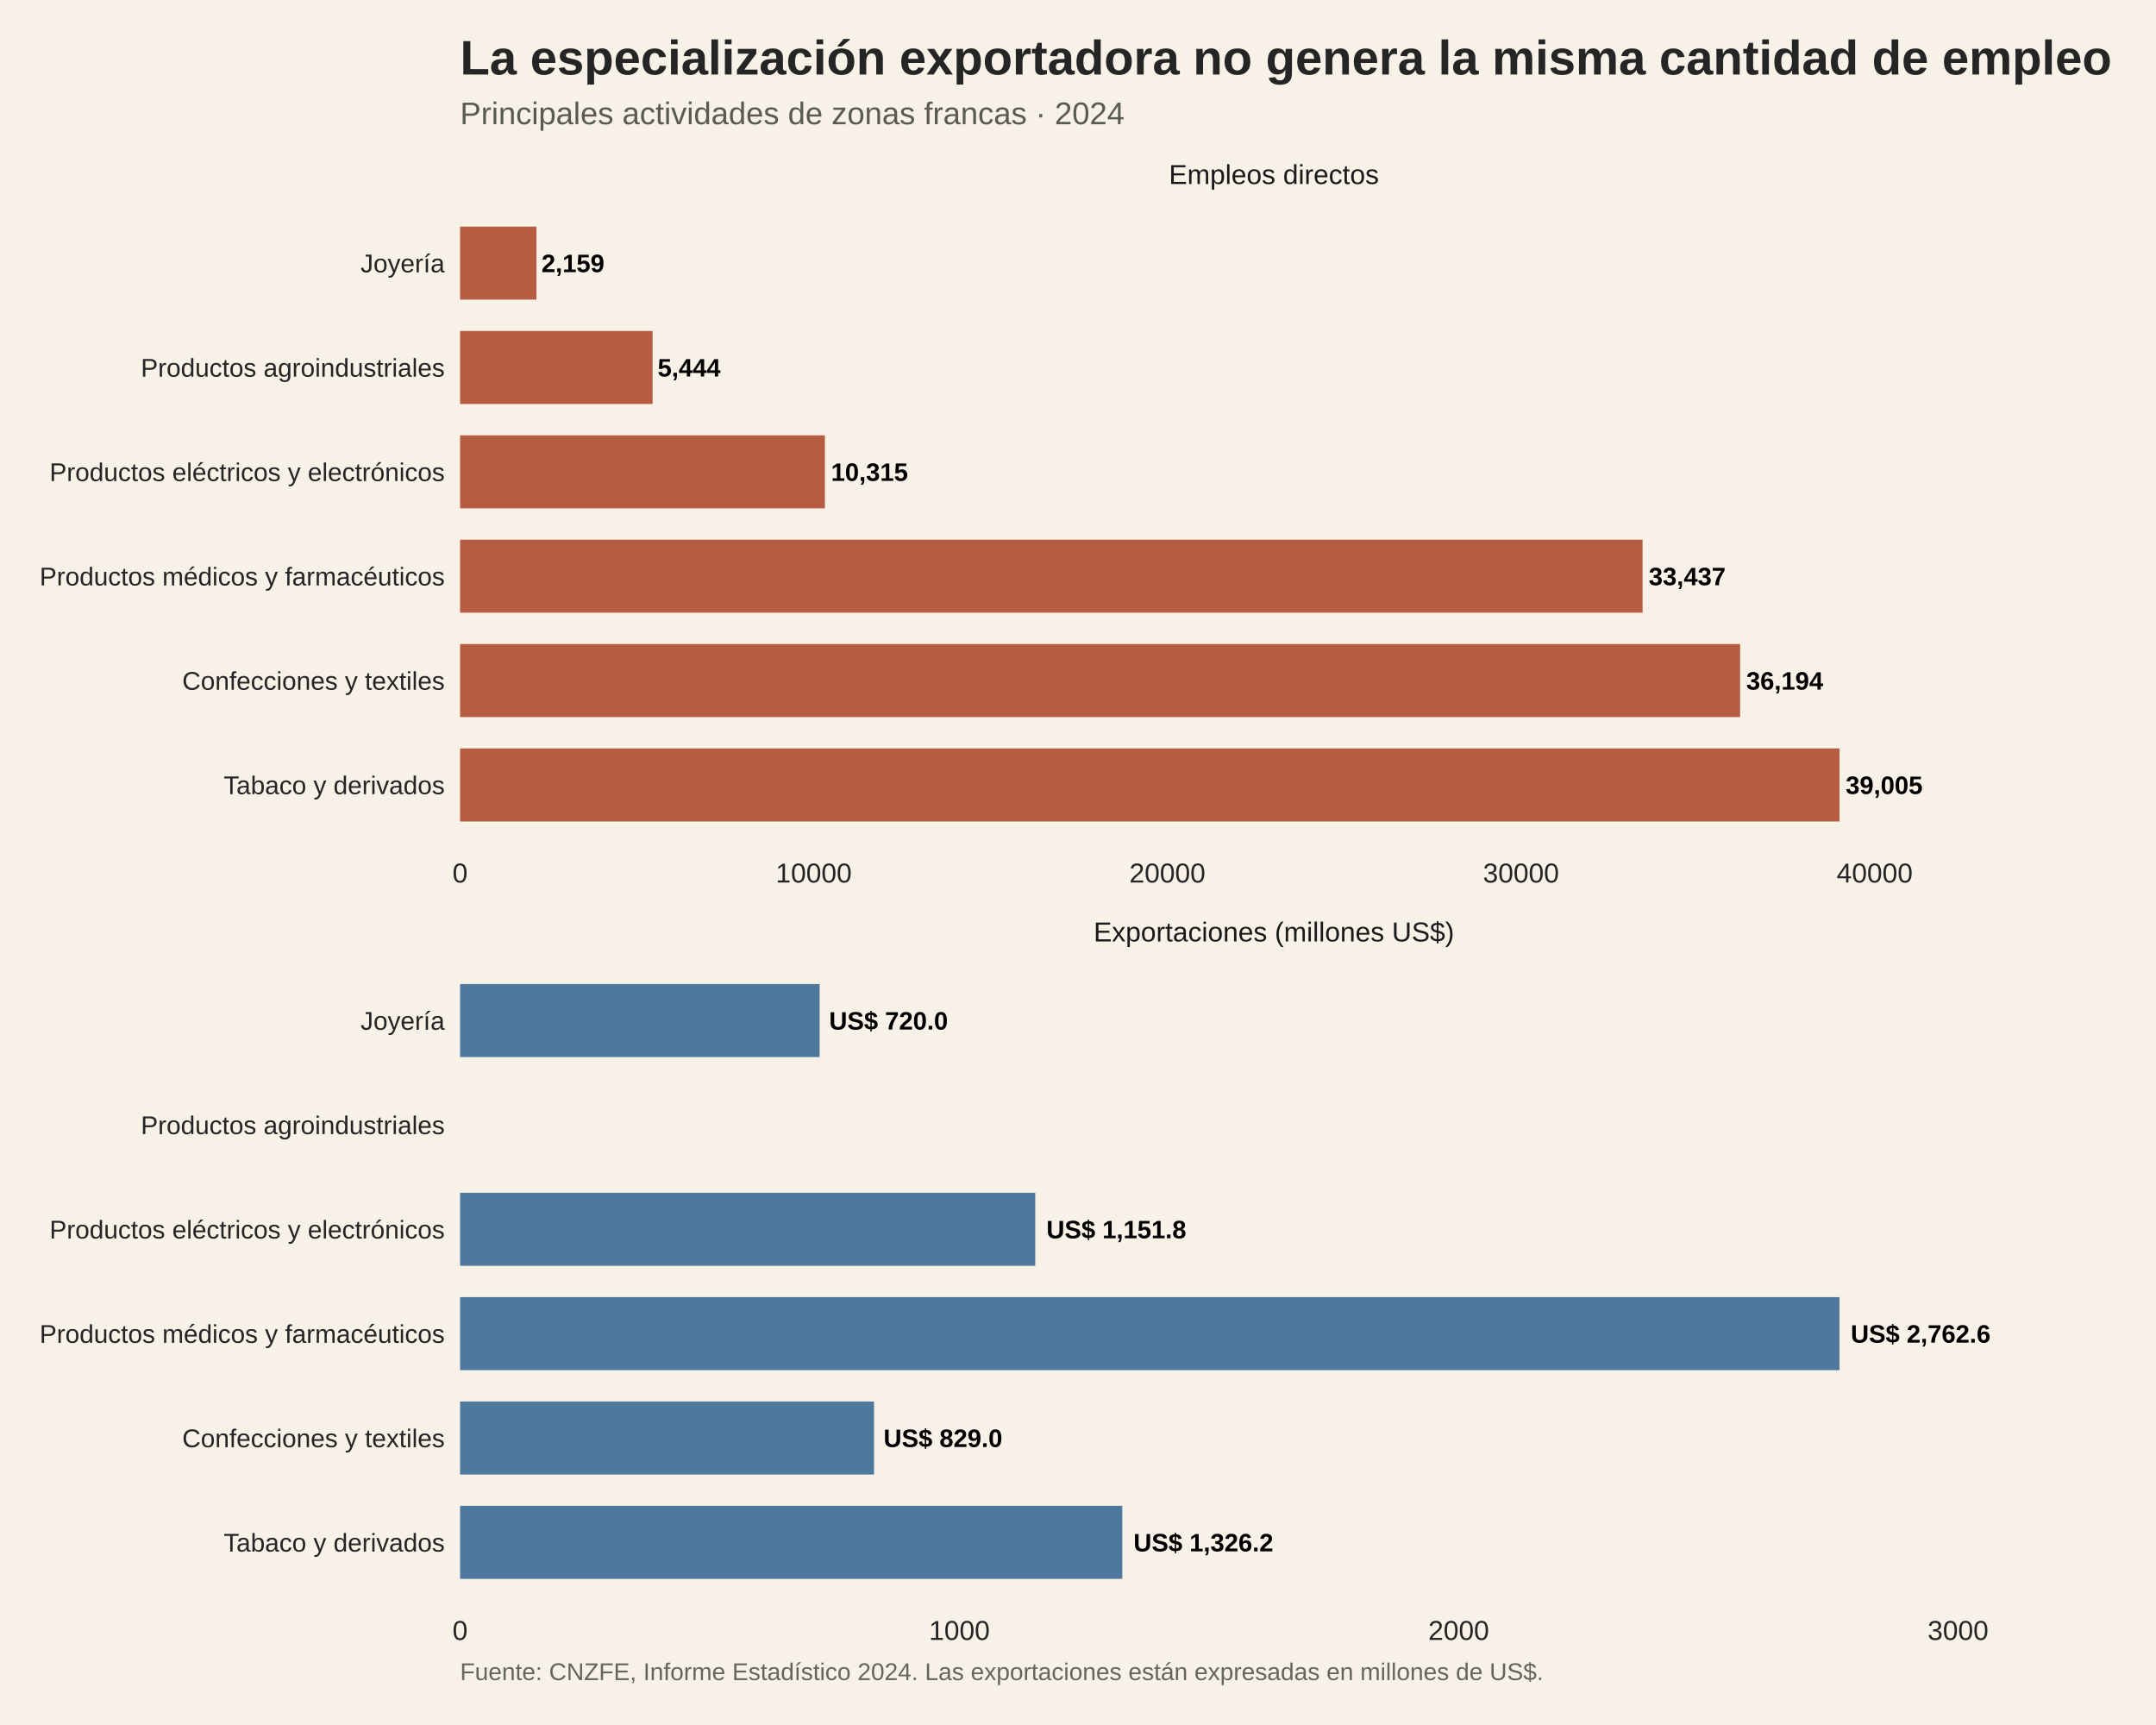
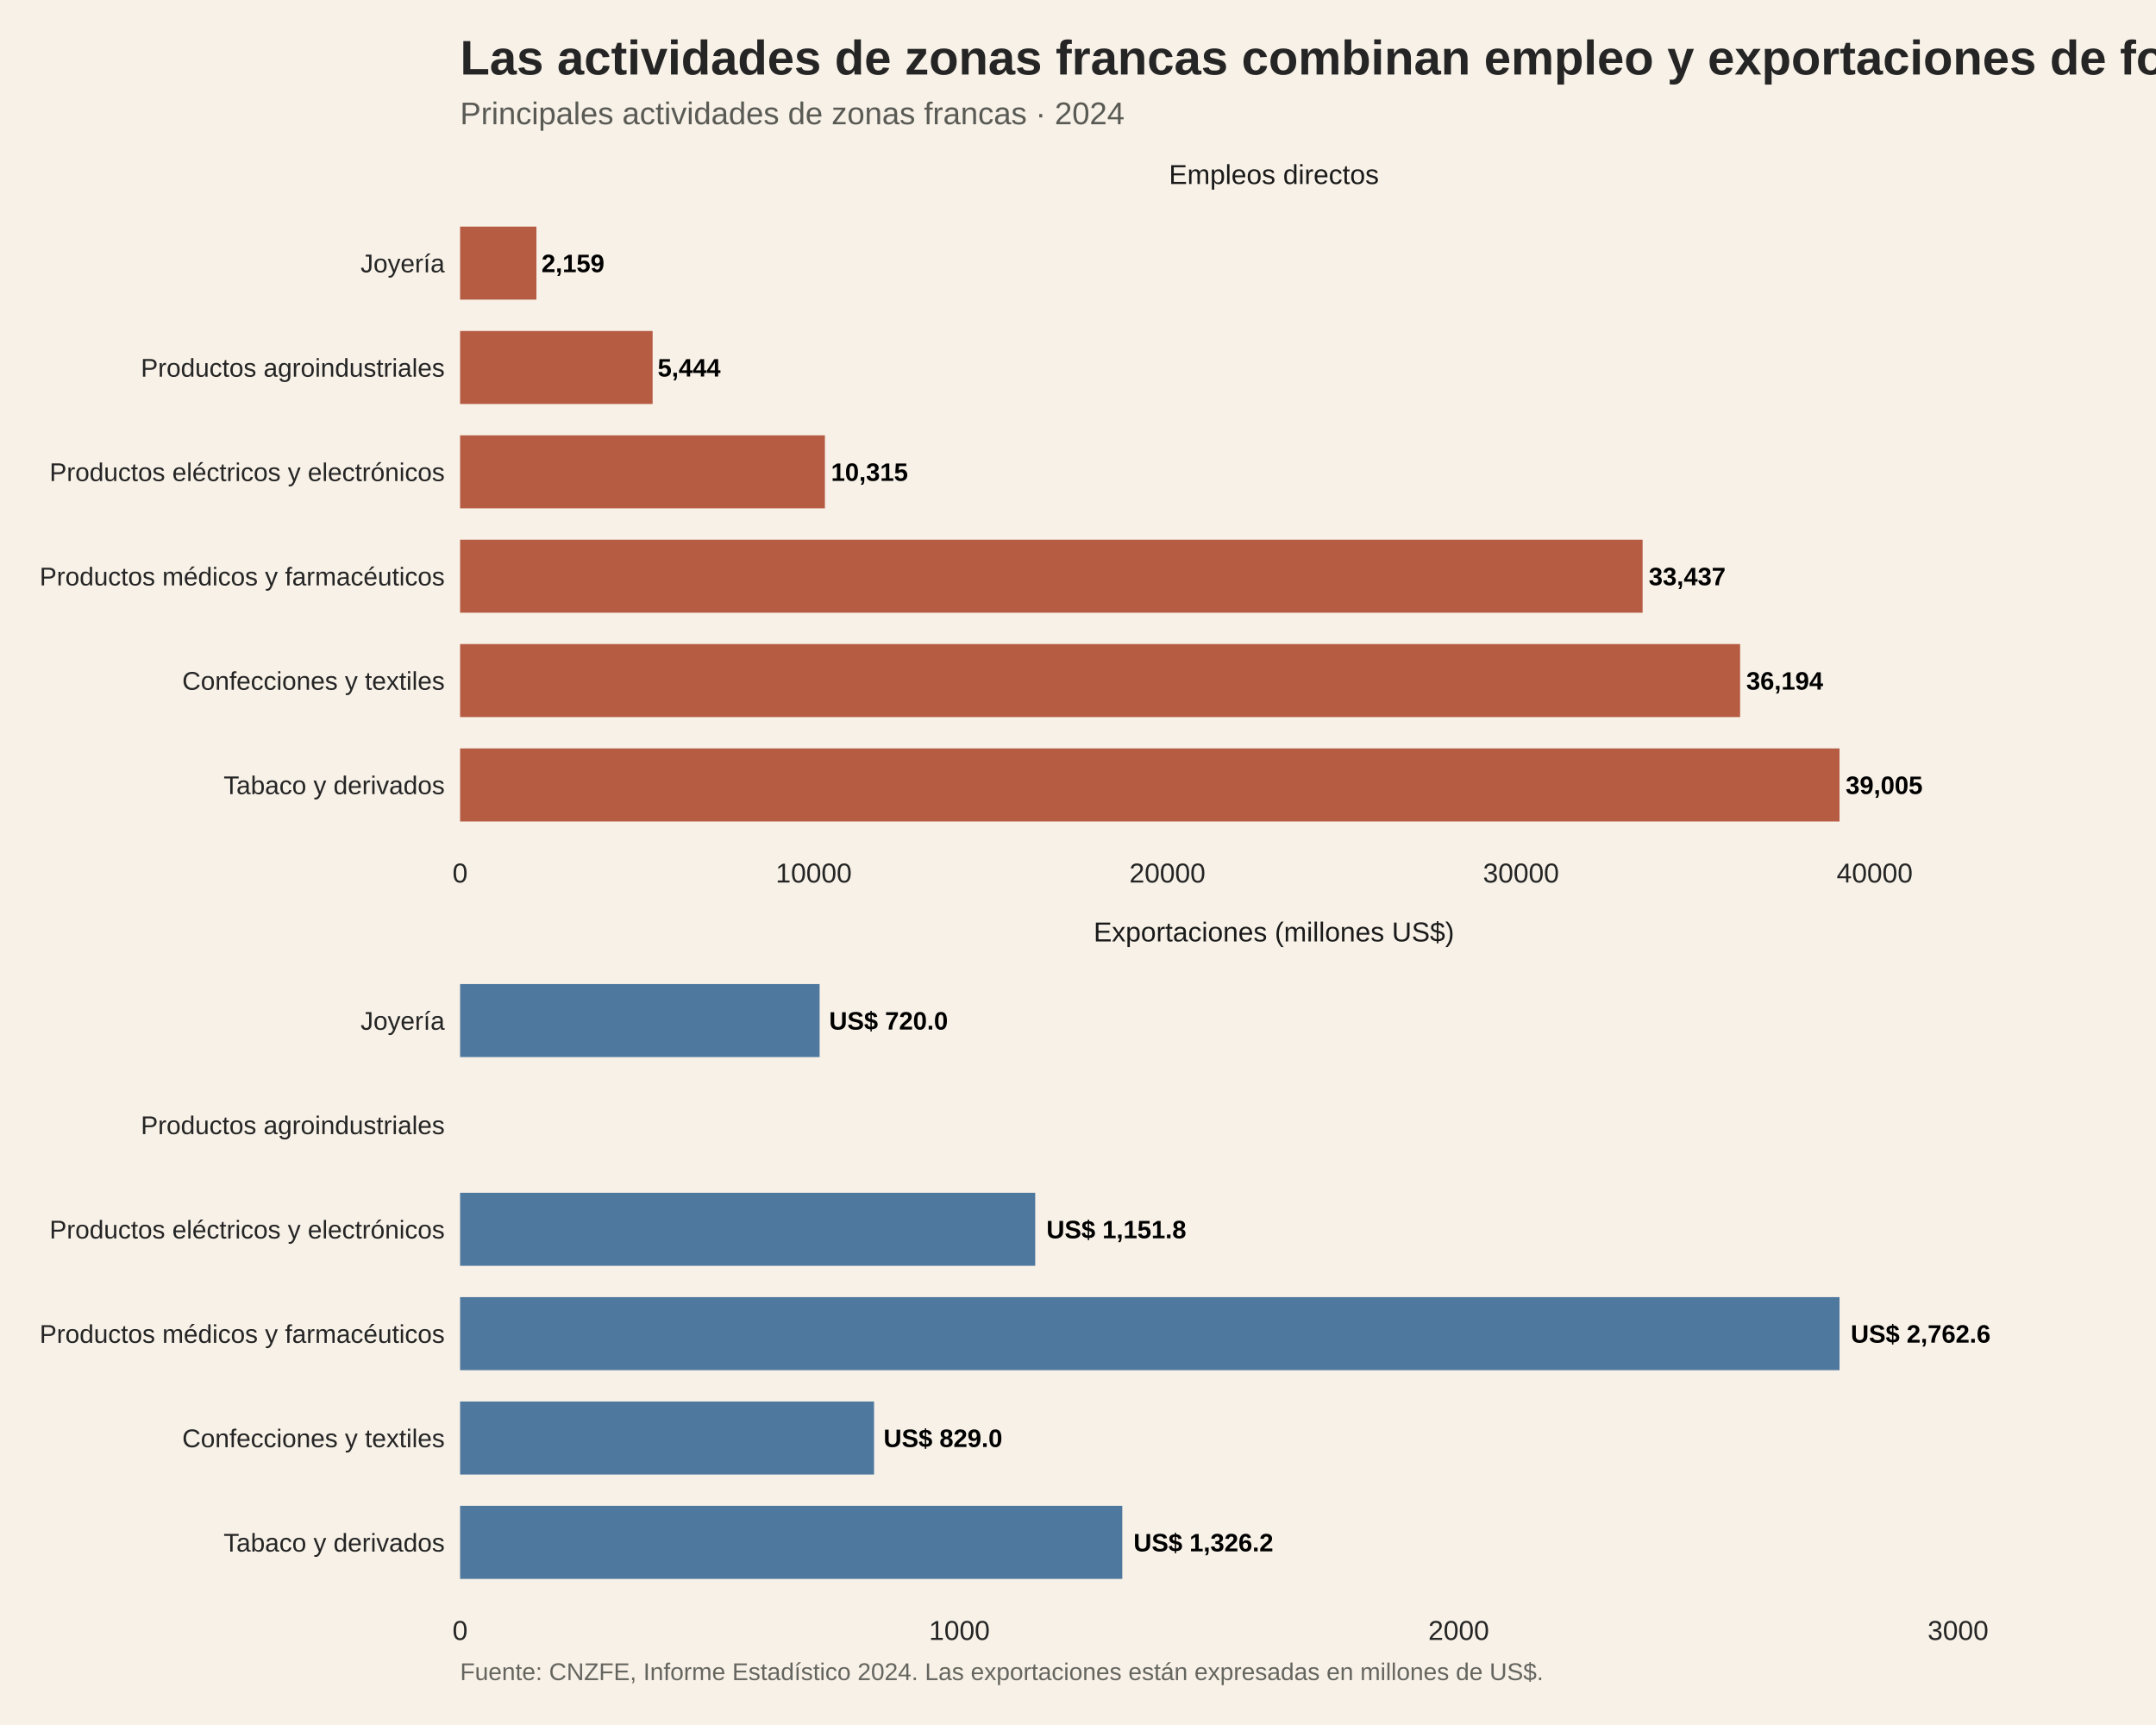
<svg xmlns="http://www.w3.org/2000/svg" width="756.00pt" height="604.80pt" viewBox="0 0 756.00 604.80">
  <g class="svglite">
    <defs>
      <style type="text/css">
    .svglite line, .svglite polyline, .svglite polygon, .svglite path, .svglite rect, .svglite circle {
      fill: none;
      stroke: #000000;
      stroke-linecap: round;
      stroke-linejoin: round;
      stroke-miterlimit: 10.00;
    }
    .svglite text {
      white-space: pre;
    }
    .svglite g.glyphgroup path {
      fill: inherit;
      stroke: none;
    }
  </style>
    </defs>
    <rect width="100%" height="100%" style="stroke: none; fill: #F7F1E7;" />
    <defs>
      <clipPath id="cpMC4wMHw3NTYuMDB8MC4wMHw2MDQuODA=">
        <rect x="0.00" y="0.00" width="756.00" height="604.80" />
      </clipPath>
    </defs>
    <g clip-path="url(#cpMC4wMHw3NTYuMDB8MC4wMHw2MDQuODA=)">
      <rect x="0.00" y="0.00" width="756.00" height="604.80" style="stroke-width: 1.16; stroke: none; fill: #F7F1E7;" />
    </g>
    <defs>
      <clipPath id="cpMTYxLjMzfDczMi4wOXw3MC4zMHwyOTcuMTc=">
        <rect x="161.33" y="70.30" width="570.76" height="226.87" />
      </clipPath>
    </defs>
    <g clip-path="url(#cpMTYxLjMzfDczMi4wOXw3MC4zMHwyOTcuMTc=)">
      <rect x="161.33" y="70.30" width="570.76" height="226.87" style="stroke-width: 1.16; stroke: none; fill: #F7F1E7;" />
      <rect x="161.33" y="189.22" width="414.65" height="25.61" style="stroke-width: 1.16; stroke: none; stroke-linecap: butt; stroke-linejoin: miter; fill: #B65C43;" />
      <rect x="161.33" y="262.41" width="483.70" height="25.61" style="stroke-width: 1.16; stroke: none; stroke-linecap: butt; stroke-linejoin: miter; fill: #B65C43;" />
      <rect x="161.33" y="152.63" width="127.92" height="25.61" style="stroke-width: 1.16; stroke: none; stroke-linecap: butt; stroke-linejoin: miter; fill: #B65C43;" />
      <rect x="161.33" y="225.81" width="448.84" height="25.61" style="stroke-width: 1.16; stroke: none; stroke-linecap: butt; stroke-linejoin: miter; fill: #B65C43;" />
      <rect x="161.33" y="79.45" width="26.77" height="25.61" style="stroke-width: 1.16; stroke: none; stroke-linecap: butt; stroke-linejoin: miter; fill: #B65C43;" />
      <rect x="161.33" y="116.04" width="67.51" height="25.61" style="stroke-width: 1.16; stroke: none; stroke-linecap: butt; stroke-linejoin: miter; fill: #B65C43;" />
      <text x="578.13" y="205.18" style="font-size: 8.82px; font-weight: bold; font-family: &quot;Arial&quot;;" textLength="26.98px" lengthAdjust="spacingAndGlyphs">33,437</text>
      <text x="647.18" y="278.37" style="font-size: 8.82px; font-weight: bold; font-family: &quot;Arial&quot;;" textLength="26.98px" lengthAdjust="spacingAndGlyphs">39,005</text>
      <text x="291.40" y="168.59" style="font-size: 8.82px; font-weight: bold; font-family: &quot;Arial&quot;;" textLength="26.98px" lengthAdjust="spacingAndGlyphs">10,315</text>
      <text x="612.32" y="241.78" style="font-size: 8.82px; font-weight: bold; font-family: &quot;Arial&quot;;" textLength="26.98px" lengthAdjust="spacingAndGlyphs">36,194</text>
      <text x="189.87" y="95.41" style="font-size: 8.82px; font-weight: bold; font-family: &quot;Arial&quot;;" textLength="22.08px" lengthAdjust="spacingAndGlyphs">2,159</text>
      <text x="230.60" y="132.00" style="font-size: 8.82px; font-weight: bold; font-family: &quot;Arial&quot;;" textLength="22.08px" lengthAdjust="spacingAndGlyphs">5,444</text>
    </g>
    <g clip-path="url(#cpMC4wMHw3NTYuMDB8MC4wMHw2MDQuODA=)">
</g>
    <defs>
      <clipPath id="cpMTYxLjMzfDczMi4wOXwzMzUuODZ8NTYyLjcz">
        <rect x="161.33" y="335.86" width="570.76" height="226.87" />
      </clipPath>
    </defs>
    <g clip-path="url(#cpMTYxLjMzfDczMi4wOXwzMzUuODZ8NTYyLjcz)">
      <rect x="161.33" y="335.86" width="570.76" height="226.87" style="stroke-width: 1.16; stroke: none; fill: #F7F1E7;" />
      <rect x="161.33" y="454.78" width="483.70" height="25.61" style="stroke-width: 1.16; stroke: none; stroke-linecap: butt; stroke-linejoin: miter; fill: #4F789F;" />
      <rect x="161.33" y="527.96" width="232.20" height="25.61" style="stroke-width: 1.16; stroke: none; stroke-linecap: butt; stroke-linejoin: miter; fill: #4F789F;" />
      <rect x="161.33" y="418.19" width="201.67" height="25.61" style="stroke-width: 1.16; stroke: none; stroke-linecap: butt; stroke-linejoin: miter; fill: #4F789F;" />
      <rect x="161.33" y="491.37" width="145.15" height="25.61" style="stroke-width: 1.16; stroke: none; stroke-linecap: butt; stroke-linejoin: miter; fill: #4F789F;" />
      <rect x="161.33" y="345.01" width="126.06" height="25.61" style="stroke-width: 1.16; stroke: none; stroke-linecap: butt; stroke-linejoin: miter; fill: #4F789F;" />
      <text x="648.95" y="470.74" style="font-size: 8.82px; font-weight: bold; font-family: &quot;Arial&quot;;" textLength="49.03px" lengthAdjust="spacingAndGlyphs">US$ 2,762.6</text>
      <text x="397.45" y="543.92" style="font-size: 8.82px; font-weight: bold; font-family: &quot;Arial&quot;;" textLength="49.03px" lengthAdjust="spacingAndGlyphs">US$ 1,326.2</text>
      <text x="366.92" y="434.15" style="font-size: 8.82px; font-weight: bold; font-family: &quot;Arial&quot;;" textLength="49.03px" lengthAdjust="spacingAndGlyphs">US$ 1,151.8</text>
      <text x="309.81" y="507.33" style="font-size: 8.82px; font-weight: bold; font-family: &quot;Arial&quot;;" textLength="41.67px" lengthAdjust="spacingAndGlyphs">US$ 829.0</text>
      <text x="290.72" y="360.97" style="font-size: 8.82px; font-weight: bold; font-family: &quot;Arial&quot;;" textLength="41.67px" lengthAdjust="spacingAndGlyphs">US$ 720.0</text>
    </g>
    <g clip-path="url(#cpMC4wMHw3NTYuMDB8MC4wMHw2MDQuODA=)">
</g>
    <defs>
      <clipPath id="cpMTYxLjMzfDczMi4wOXwzMTcuNDF8MzM1Ljg2">
        <rect x="161.33" y="317.41" width="570.76" height="18.45" />
      </clipPath>
    </defs>
    <g clip-path="url(#cpMTYxLjMzfDczMi4wOXwzMTcuNDF8MzM1Ljg2)">
      <text x="446.71" y="330.07" text-anchor="middle" style="font-size: 9.60px;fill: #1A1A1A; font-family: &quot;Arial&quot;;" textLength="126.27px" lengthAdjust="spacingAndGlyphs">Exportaciones (millones US$)</text>
    </g>
    <g clip-path="url(#cpMC4wMHw3NTYuMDB8MC4wMHw2MDQuODA=)">
</g>
    <defs>
      <clipPath id="cpMTYxLjMzfDczMi4wOXw1MS44NXw3MC4zMA==">
        <rect x="161.33" y="51.85" width="570.76" height="18.45" />
      </clipPath>
    </defs>
    <g clip-path="url(#cpMTYxLjMzfDczMi4wOXw1MS44NXw3MC4zMA==)">
      <text x="446.71" y="64.51" text-anchor="middle" style="font-size: 9.60px;fill: #1A1A1A; font-family: &quot;Arial&quot;;" textLength="73.53px" lengthAdjust="spacingAndGlyphs">Empleos directos</text>
    </g>
    <g clip-path="url(#cpMC4wMHw3NTYuMDB8MC4wMHw2MDQuODA=)">
      <text x="161.33" y="574.97" text-anchor="middle" style="font-size: 9.60px;fill: #252525; font-family: &quot;Arial&quot;;" textLength="5.33px" lengthAdjust="spacingAndGlyphs">0</text>
      <text x="336.42" y="574.97" text-anchor="middle" style="font-size: 9.60px;fill: #252525; font-family: &quot;Arial&quot;;" textLength="21.31px" lengthAdjust="spacingAndGlyphs">1000</text>
      <text x="511.50" y="574.97" text-anchor="middle" style="font-size: 9.60px;fill: #252525; font-family: &quot;Arial&quot;;" textLength="21.31px" lengthAdjust="spacingAndGlyphs">2000</text>
      <text x="686.59" y="574.97" text-anchor="middle" style="font-size: 9.60px;fill: #252525; font-family: &quot;Arial&quot;;" textLength="21.31px" lengthAdjust="spacingAndGlyphs">3000</text>
      <text x="161.33" y="309.42" text-anchor="middle" style="font-size: 9.60px;fill: #252525; font-family: &quot;Arial&quot;;" textLength="5.33px" lengthAdjust="spacingAndGlyphs">0</text>
      <text x="285.34" y="309.42" text-anchor="middle" style="font-size: 9.60px;fill: #252525; font-family: &quot;Arial&quot;;" textLength="26.64px" lengthAdjust="spacingAndGlyphs">10000</text>
      <text x="409.35" y="309.42" text-anchor="middle" style="font-size: 9.60px;fill: #252525; font-family: &quot;Arial&quot;;" textLength="26.64px" lengthAdjust="spacingAndGlyphs">20000</text>
      <text x="533.35" y="309.42" text-anchor="middle" style="font-size: 9.60px;fill: #252525; font-family: &quot;Arial&quot;;" textLength="26.64px" lengthAdjust="spacingAndGlyphs">30000</text>
      <text x="657.36" y="309.42" text-anchor="middle" style="font-size: 9.60px;fill: #252525; font-family: &quot;Arial&quot;;" textLength="26.64px" lengthAdjust="spacingAndGlyphs">40000</text>
      <text x="155.95" y="278.43" text-anchor="end" style="font-size: 9.00px;fill: #252525; font-family: &quot;Arial&quot;;" textLength="77.50px" lengthAdjust="spacingAndGlyphs">Tabaco y derivados</text>
      <text x="155.95" y="241.84" text-anchor="end" style="font-size: 9.00px;fill: #252525; font-family: &quot;Arial&quot;;" textLength="92.00px" lengthAdjust="spacingAndGlyphs">Confecciones y textiles</text>
      <text x="155.95" y="205.25" text-anchor="end" style="font-size: 9.00px;fill: #252525; font-family: &quot;Arial&quot;;" textLength="142.00px" lengthAdjust="spacingAndGlyphs">Productos médicos y farmacéuticos</text>
      <text x="155.95" y="168.66" text-anchor="end" style="font-size: 9.00px;fill: #252525; font-family: &quot;Arial&quot;;" textLength="138.50px" lengthAdjust="spacingAndGlyphs">Productos eléctricos y electrónicos</text>
      <text x="155.95" y="132.07" text-anchor="end" style="font-size: 9.00px;fill: #252525; font-family: &quot;Arial&quot;;" textLength="106.50px" lengthAdjust="spacingAndGlyphs">Productos agroindustriales</text>
      <text x="155.95" y="95.48" text-anchor="end" style="font-size: 9.00px;fill: #252525; font-family: &quot;Arial&quot;;" textLength="29.50px" lengthAdjust="spacingAndGlyphs">Joyería</text>
      <text x="155.95" y="543.99" text-anchor="end" style="font-size: 9.00px;fill: #252525; font-family: &quot;Arial&quot;;" textLength="77.50px" lengthAdjust="spacingAndGlyphs">Tabaco y derivados</text>
      <text x="155.95" y="507.40" text-anchor="end" style="font-size: 9.00px;fill: #252525; font-family: &quot;Arial&quot;;" textLength="92.00px" lengthAdjust="spacingAndGlyphs">Confecciones y textiles</text>
      <text x="155.95" y="470.81" text-anchor="end" style="font-size: 9.00px;fill: #252525; font-family: &quot;Arial&quot;;" textLength="142.00px" lengthAdjust="spacingAndGlyphs">Productos médicos y farmacéuticos</text>
      <text x="155.95" y="434.22" text-anchor="end" style="font-size: 9.00px;fill: #252525; font-family: &quot;Arial&quot;;" textLength="138.50px" lengthAdjust="spacingAndGlyphs">Productos eléctricos y electrónicos</text>
      <text x="155.95" y="397.63" text-anchor="end" style="font-size: 9.00px;fill: #252525; font-family: &quot;Arial&quot;;" textLength="106.50px" lengthAdjust="spacingAndGlyphs">Productos agroindustriales</text>
      <text x="155.95" y="361.04" text-anchor="end" style="font-size: 9.00px;fill: #252525; font-family: &quot;Arial&quot;;" textLength="29.50px" lengthAdjust="spacingAndGlyphs">Joyería</text>
      <text x="161.33" y="43.56" style="font-size: 11.00px;fill: #5A5A55; font-family: &quot;Arial&quot;;" textLength="233.12px" lengthAdjust="spacingAndGlyphs">Principales actividades de zonas francas · 2024</text>
-       <text x="161.33" y="26.12" style="font-size: 17.00px; font-weight: bold;fill: #252525; font-family: &quot;Arial&quot;;" textLength="579.09px" lengthAdjust="spacingAndGlyphs">La especialización exportadora no genera la misma cantidad de empleo</text>
+       <text x="161.33" y="26.12" style="font-size: 17.00px; font-weight: bold;fill: #252525; font-family: &quot;Arial&quot;;" textLength="694.33px" lengthAdjust="spacingAndGlyphs">Las actividades de zonas francas combinan empleo y exportaciones de forma distinta</text>
      <text x="161.33" y="589.06" style="font-size: 8.50px;fill: #65655F; font-family: &quot;Arial&quot;;" textLength="380.09px" lengthAdjust="spacingAndGlyphs">Fuente: CNZFE, Informe Estadístico 2024. Las exportaciones están expresadas en millones de US$.</text>
    </g>
  </g>
</svg>
